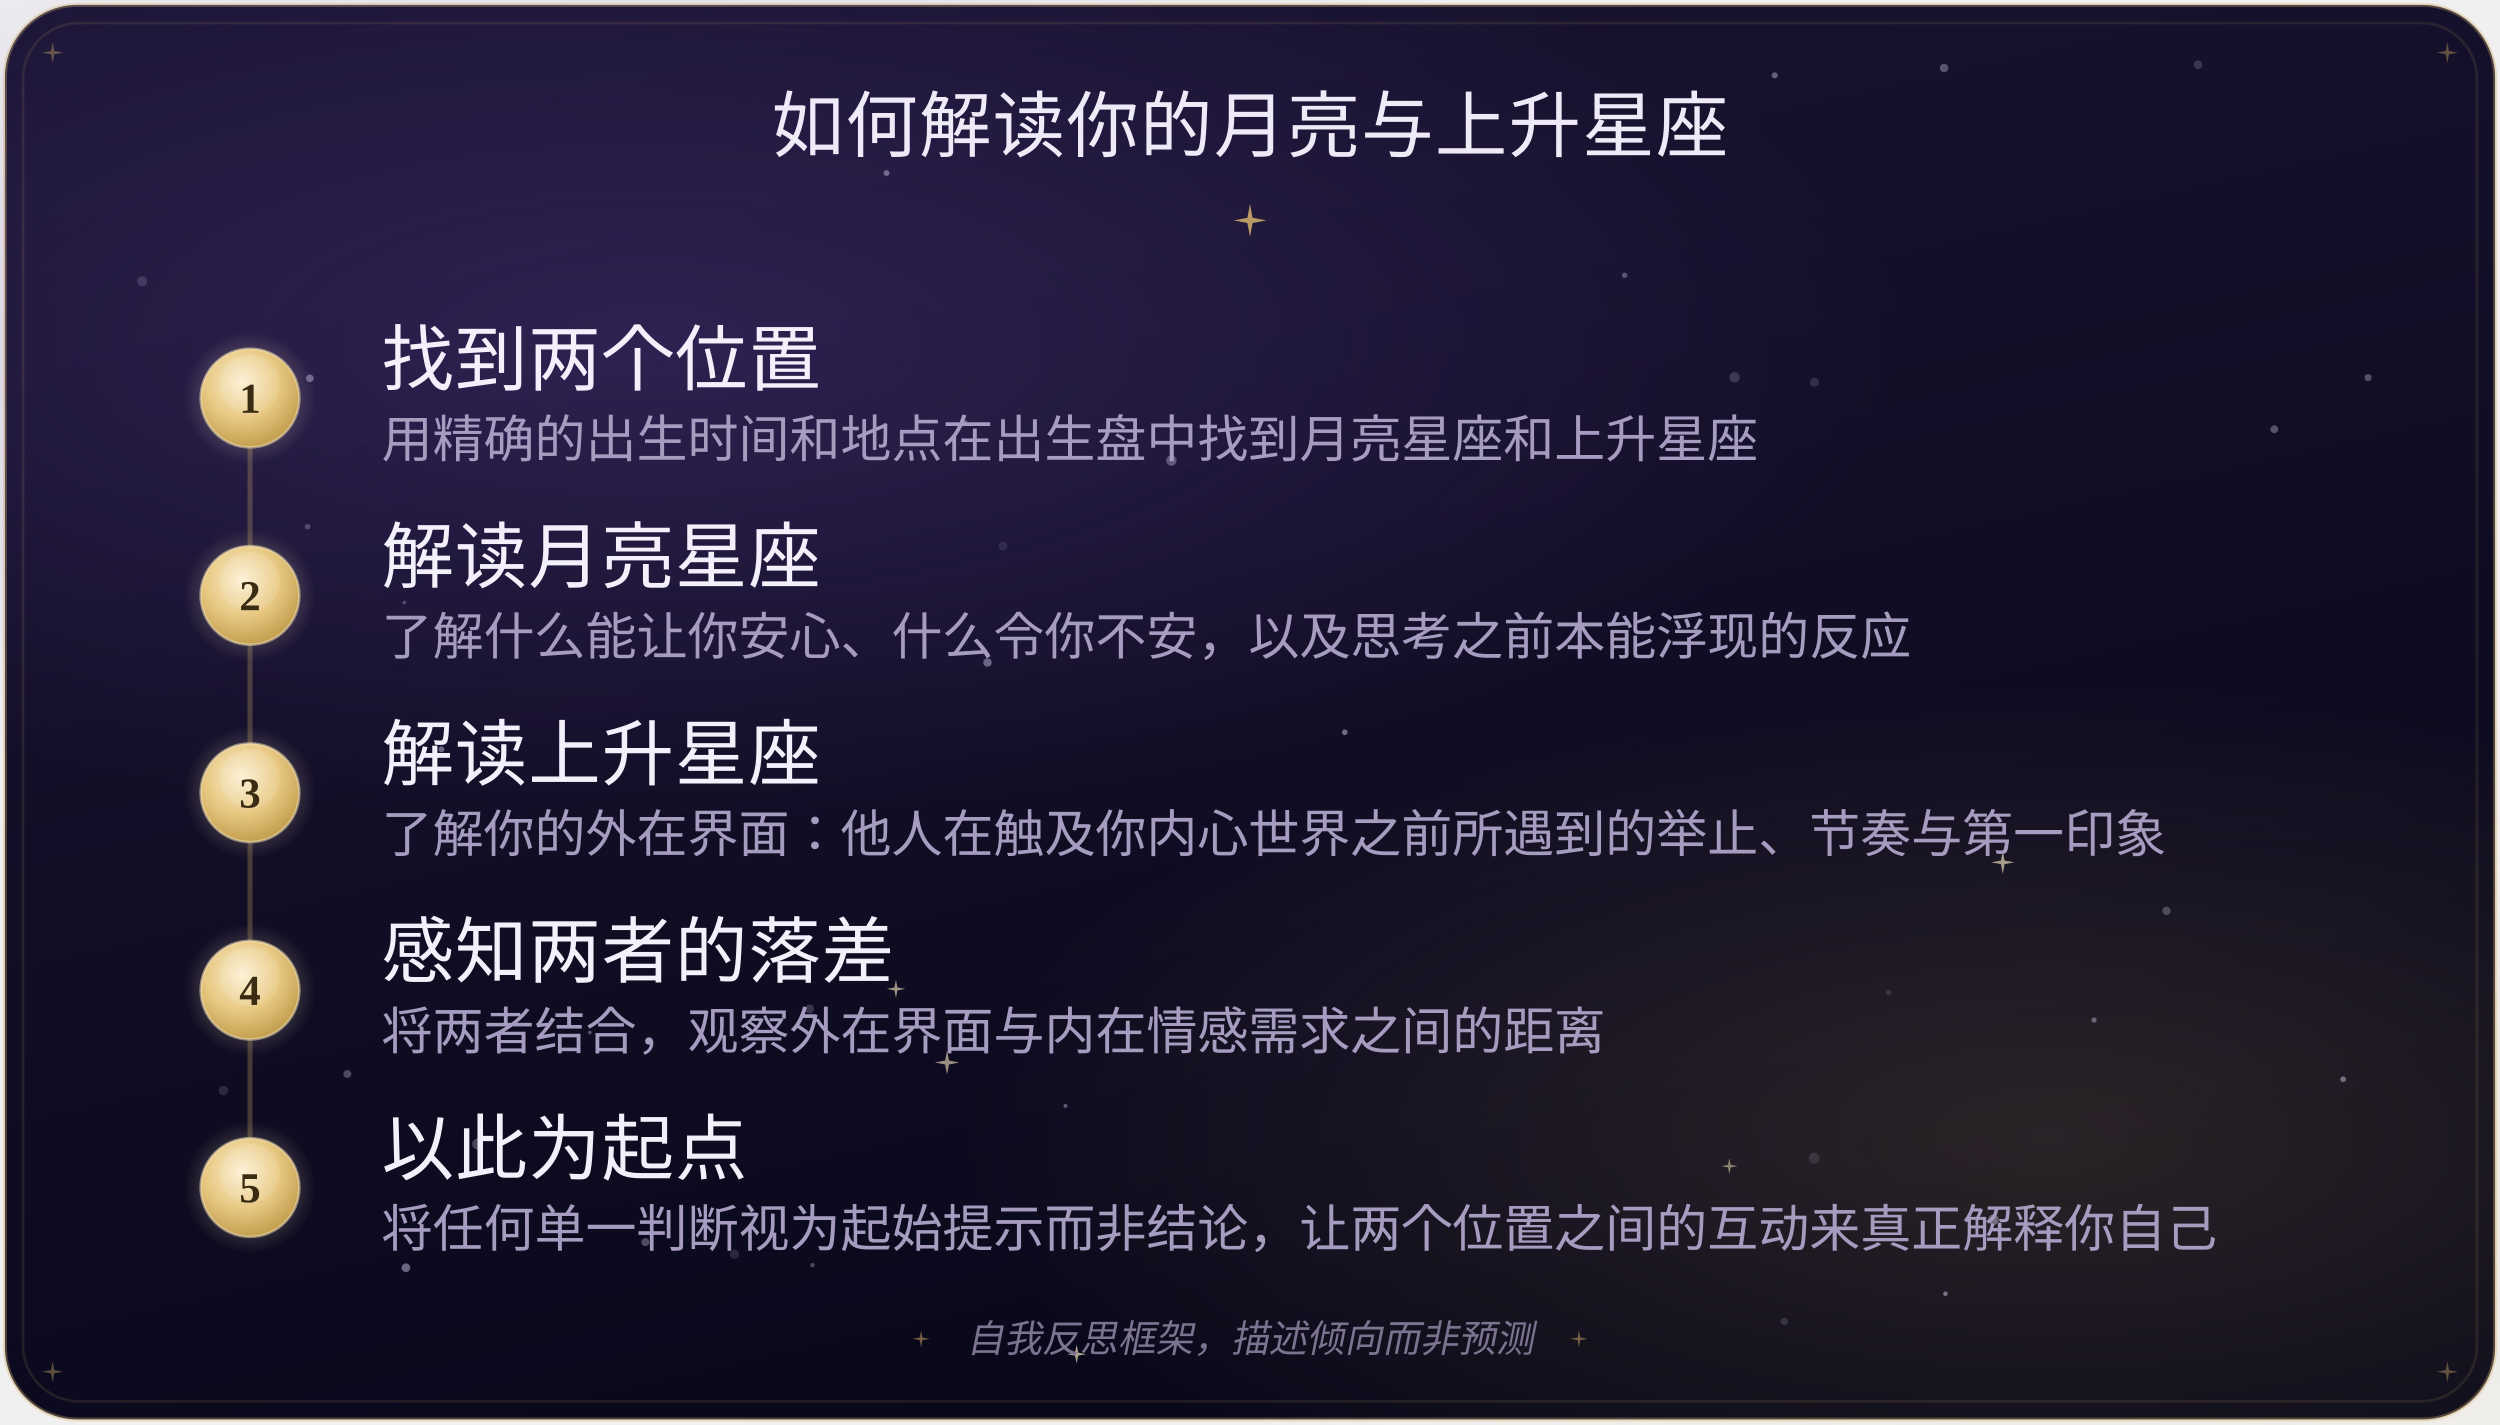
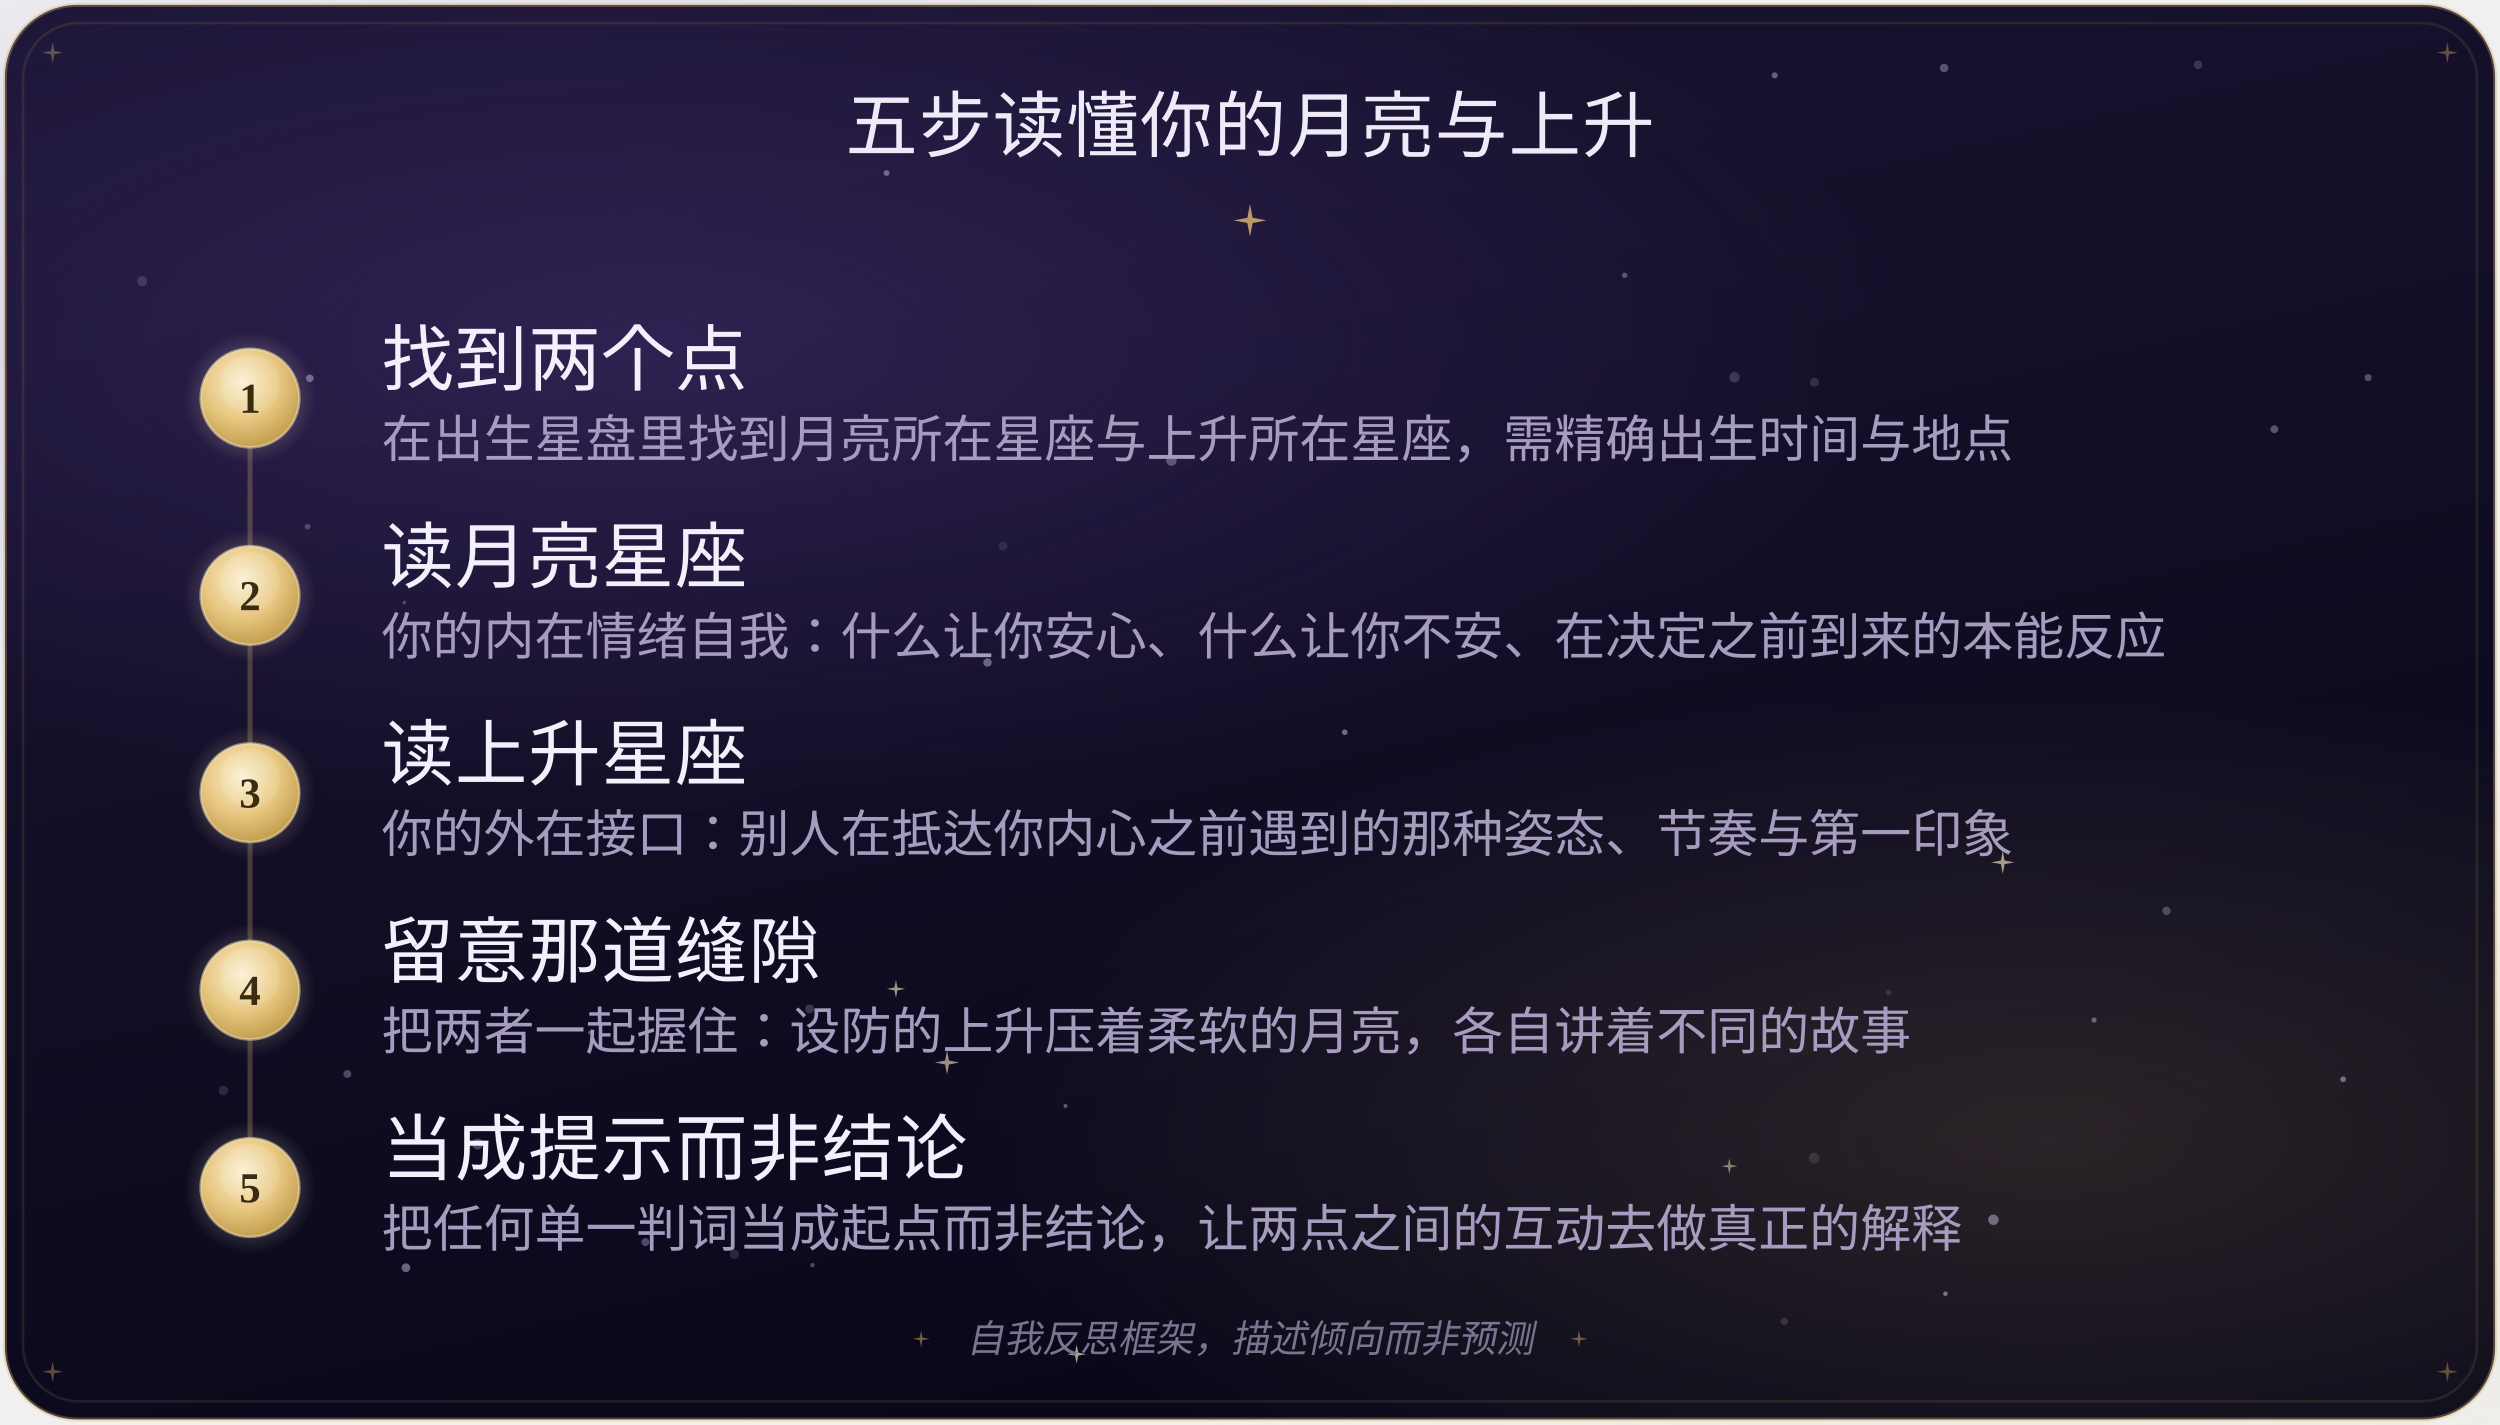
- <svg xmlns="http://www.w3.org/2000/svg" viewBox="0 0 760 433" role="img" aria-label="如何解读你的月亮与上升星座">
+ <svg xmlns="http://www.w3.org/2000/svg" viewBox="0 0 760 433" role="img" aria-label="五步读懂你的月亮与上升">
  <defs>
    <linearGradient id="moonrisingsign0zh-panel" x1="0" y1="0" x2="0.4" y2="1">
      <stop offset="0" stop-color="#1a1433" />
      <stop offset="0.55" stop-color="#120e26" />
      <stop offset="1" stop-color="#09081a" />
    </linearGradient>
    <radialGradient id="moonrisingsign0zh-foil" cx="0.42" cy="0.34" r="0.75">
      <stop offset="0" stop-color="#fbf0d2" />
      <stop offset="0.5" stop-color="#e8c882" />
      <stop offset="1" stop-color="#b8923f" />
    </radialGradient>
    <radialGradient id="moonrisingsign0zh-glow" cx="0.5" cy="0.5" r="0.5">
      <stop offset="0" stop-color="#f6e6bf" />
      <stop offset="1" stop-color="#f6e6bf" stop-opacity="0" />
    </radialGradient>
    <radialGradient id="moonrisingsign0zh-neb1" cx="0.5" cy="0.5" r="0.5">
      <stop offset="0" stop-color="#6f4bb0" stop-opacity="0.28" />
      <stop offset="1" stop-color="#6f4bb0" stop-opacity="0" />
    </radialGradient>
    <radialGradient id="moonrisingsign0zh-neb2" cx="0.5" cy="0.5" r="0.5">
      <stop offset="0" stop-color="#d4af6a" stop-opacity="0.16" />
      <stop offset="1" stop-color="#d4af6a" stop-opacity="0" />
    </radialGradient>
    <linearGradient id="moonrisingsign0zh-rule" x1="0" y1="0" x2="1" y2="0">
      <stop offset="0" stop-color="#d4af6a" stop-opacity="0" />
      <stop offset="0.5" stop-color="#d4af6a" stop-opacity="0.6" />
      <stop offset="1" stop-color="#d4af6a" stop-opacity="0" />
    </linearGradient>
  </defs>
  <rect x="1.5" y="1.5" width="757" height="430" rx="22" fill="url(#moonrisingsign0zh-panel)" />
  <ellipse cx="198" cy="104" rx="380" ry="147" fill="url(#moonrisingsign0zh-neb1)" />
  <ellipse cx="623" cy="346" rx="334" ry="139" fill="url(#moonrisingsign0zh-neb2)" />
  <circle cx="247.0" cy="384.6" r="0.66" fill="#cfc8ea" opacity="0.33" />
  <circle cx="574.1" cy="301.7" r="0.85" fill="#cfc8ea" opacity="0.16" />
  <circle cx="719.9" cy="114.8" r="1.09" fill="#cfc8ea" opacity="0.35" />
  <circle cx="712.3" cy="328.1" r="0.87" fill="#cfc8ea" opacity="0.48" />
  <circle cx="93.5" cy="160.1" r="0.86" fill="#cfc8ea" opacity="0.28" />
  <circle cx="67.9" cy="331.5" r="1.44" fill="#cfc8ea" opacity="0.15" />
  <circle cx="551.5" cy="352.1" r="1.64" fill="#cfc8ea" opacity="0.14" />
  <circle cx="43.2" cy="85.5" r="1.52" fill="#cfc8ea" opacity="0.18" />
  <circle cx="304.9" cy="166.0" r="1.30" fill="#cfc8ea" opacity="0.12" />
  <circle cx="591.0" cy="20.7" r="1.29" fill="#cfc8ea" opacity="0.36" />
  <circle cx="606.0" cy="370.8" r="1.59" fill="#cfc8ea" opacity="0.46" />
  <circle cx="145.2" cy="347.8" r="1.67" fill="#cfc8ea" opacity="0.30" />
  <circle cx="356.1" cy="140.0" r="1.59" fill="#cfc8ea" opacity="0.36" />
  <circle cx="300.2" cy="201.4" r="1.28" fill="#cfc8ea" opacity="0.45" />
  <circle cx="196.2" cy="377.6" r="1.21" fill="#cfc8ea" opacity="0.34" />
  <circle cx="527.3" cy="114.7" r="1.60" fill="#cfc8ea" opacity="0.21" />
  <circle cx="179.3" cy="313.9" r="0.57" fill="#cfc8ea" opacity="0.36" />
  <circle cx="691.4" cy="130.5" r="1.20" fill="#cfc8ea" opacity="0.36" />
  <circle cx="408.8" cy="222.6" r="0.86" fill="#cfc8ea" opacity="0.50" />
  <circle cx="269.5" cy="52.6" r="0.89" fill="#cfc8ea" opacity="0.45" />
  <circle cx="122.9" cy="183.2" r="0.51" fill="#cfc8ea" opacity="0.34" />
  <circle cx="293.3" cy="128.5" r="0.79" fill="#cfc8ea" opacity="0.46" />
  <circle cx="591.4" cy="393.3" r="0.69" fill="#cfc8ea" opacity="0.51" />
  <circle cx="94.2" cy="115.0" r="1.17" fill="#cfc8ea" opacity="0.44" />
  <circle cx="123.4" cy="385.4" r="1.33" fill="#cfc8ea" opacity="0.47" />
  <circle cx="542.4" cy="401.7" r="1.13" fill="#cfc8ea" opacity="0.16" />
  <circle cx="223.3" cy="381.3" r="1.39" fill="#cfc8ea" opacity="0.16" />
  <circle cx="134.2" cy="227.8" r="0.90" fill="#cfc8ea" opacity="0.47" />
  <circle cx="539.5" cy="22.9" r="0.92" fill="#cfc8ea" opacity="0.43" />
  <circle cx="668.2" cy="19.7" r="1.31" fill="#cfc8ea" opacity="0.20" />
  <circle cx="246.1" cy="306.7" r="1.35" fill="#cfc8ea" opacity="0.22" />
  <circle cx="493.9" cy="83.7" r="0.83" fill="#cfc8ea" opacity="0.36" />
  <circle cx="658.6" cy="276.9" r="1.26" fill="#cfc8ea" opacity="0.29" />
  <circle cx="551.6" cy="116.2" r="1.36" fill="#cfc8ea" opacity="0.17" />
  <circle cx="323.9" cy="336.2" r="0.61" fill="#cfc8ea" opacity="0.42" />
  <circle cx="105.6" cy="326.5" r="1.20" fill="#cfc8ea" opacity="0.33" />
  <circle cx="636.6" cy="310.1" r="0.77" fill="#cfc8ea" opacity="0.43" />
  <path d="M 525.731 352.1 L 526.1 354.1 L 528.2 354.53 L 526.1 354.9 L 525.731 357.0 L 525.3 354.9 L 523.3 354.53 L 525.3 354.1 Z" fill="#f6e6bf" opacity="0.514" />
  <path d="M 608.832 258.6 L 609.4 261.6 L 612.4 262.159 L 609.4 262.7 L 608.832 265.7 L 608.3 262.7 L 605.3 262.159 L 608.3 261.6 Z" fill="#f6e6bf" opacity="0.646" />
  <path d="M 287.907 319.3 L 288.5 322.4 L 291.6 323.01 L 288.5 323.6 L 287.907 326.7 L 287.3 323.6 L 284.2 323.01 L 287.3 322.4 Z" fill="#f6e6bf" opacity="0.6" />
  <path d="M 272.376 297.8 L 272.8 300.2 L 275.2 300.615 L 272.8 301.1 L 272.376 303.4 L 271.9 301.1 L 269.6 300.615 L 271.9 300.2 Z" fill="#f6e6bf" opacity="0.619" />
  <path d="M 327.302 408.8 L 327.8 411.2 L 330.2 411.671 L 327.8 412.1 L 327.302 414.5 L 326.8 412.1 L 324.4 411.671 L 326.8 411.2 Z" fill="#f6e6bf" opacity="0.695" />
  <rect x="1.5" y="1.5" width="757" height="430" rx="22" fill="none" stroke="#d4af6a" stroke-opacity="0.34" stroke-width="1.2" />
  <rect x="7" y="7" width="746" height="419" rx="17" fill="none" stroke="#d4af6a" stroke-opacity="0.12" stroke-width="0.8" />
  <path d="M 16 12.8 L 16.5 15.5 L 19.2 16 L 16.5 16.5 L 16 19.2 L 15.5 16.5 L 12.8 16 L 15.5 15.5 Z" fill="#d4af6a" opacity="0.4" />
  <path d="M 744 12.8 L 744.5 15.5 L 747.2 16 L 744.5 16.5 L 744 19.2 L 743.5 16.5 L 740.8 16 L 743.5 15.5 Z" fill="#d4af6a" opacity="0.4" />
  <path d="M 16 413.8 L 16.5 416.5 L 19.2 417 L 16.5 417.5 L 16 420.2 L 15.5 417.5 L 12.8 417 L 15.5 416.5 Z" fill="#d4af6a" opacity="0.4" />
  <path d="M 744 413.8 L 744.5 416.5 L 747.2 417 L 744.5 417.5 L 744 420.2 L 743.5 417.5 L 740.8 417 L 743.5 416.5 Z" fill="#d4af6a" opacity="0.4" />
-   <text x="380" y="46" text-anchor="middle" font-family="Georgia, 'Times New Roman', serif" font-size="22" letter-spacing="0.4" fill="#efeaf8">如何解读你的月亮与上升星座</text>
+   <text x="380" y="46" text-anchor="middle" font-family="Georgia, 'Times New Roman', serif" font-size="22" letter-spacing="0.4" fill="#efeaf8">五步读懂你的月亮与上升</text>
  <line x1="230" y1="67" x2="368" y2="67" stroke="url(#moonrisingsign0zh-rule)" stroke-width="1" />
  <line x1="392" y1="67" x2="530" y2="67" stroke="url(#moonrisingsign0zh-rule)" stroke-width="1" />
  <path d="M 380 62.0 L 380.8 66.2 L 385.0 67 L 380.8 67.8 L 380 72.0 L 379.2 67.8 L 375.0 67 L 379.2 66.2 Z" fill="#d4af6a" opacity="0.85" />
  <line x1="76" y1="121" x2="76" y2="361" stroke="#d4af6a" stroke-opacity="0.28" stroke-width="1.5" />
  <circle cx="76" cy="121" r="20.0" fill="url(#moonrisingsign0zh-glow)" opacity="0.5" />
  <circle cx="76" cy="121" r="15" fill="url(#moonrisingsign0zh-foil)" stroke="#f6e6bf" stroke-opacity="0.5" stroke-width="0.8" />
  <circle cx="76" cy="116.8" r="9.0" fill="#ffffff" opacity="0.10" />
  <text x="76" y="125.5" text-anchor="middle" font-family="Georgia, 'Times New Roman', serif" font-size="13" font-weight="700" fill="#3a2c12">1</text>
-   <text x="116" y="117.0" font-family="Georgia, 'Times New Roman', serif" font-size="22" letter-spacing="0.3" fill="#f3effb">找到两个位置</text>
-   <text x="116" y="139.0" font-family="Helvetica, Arial, sans-serif" font-size="15.5" fill="#a59cc0">用精确的出生时间和地点在出生盘中找到月亮星座和上升星座</text>
+   <text x="116" y="117.0" font-family="Georgia, 'Times New Roman', serif" font-size="22" letter-spacing="0.3" fill="#f3effb">找到两个点</text>
+   <text x="116" y="139.0" font-family="Helvetica, Arial, sans-serif" font-size="15.5" fill="#a59cc0">在出生星盘里找到月亮所在星座与上升所在星座，需精确出生时间与地点</text>
  <circle cx="76" cy="181" r="20.0" fill="url(#moonrisingsign0zh-glow)" opacity="0.5" />
  <circle cx="76" cy="181" r="15" fill="url(#moonrisingsign0zh-foil)" stroke="#f6e6bf" stroke-opacity="0.5" stroke-width="0.8" />
  <circle cx="76" cy="176.8" r="9.0" fill="#ffffff" opacity="0.10" />
  <text x="76" y="185.5" text-anchor="middle" font-family="Georgia, 'Times New Roman', serif" font-size="13" font-weight="700" fill="#3a2c12">2</text>
-   <text x="116" y="177.0" font-family="Georgia, 'Times New Roman', serif" font-size="22" letter-spacing="0.3" fill="#f3effb">解读月亮星座</text>
-   <text x="116" y="199.0" font-family="Helvetica, Arial, sans-serif" font-size="15.5" fill="#a59cc0">了解什么能让你安心、什么令你不安，以及思考之前本能浮现的反应</text>
+   <text x="116" y="177.0" font-family="Georgia, 'Times New Roman', serif" font-size="22" letter-spacing="0.3" fill="#f3effb">读月亮星座</text>
+   <text x="116" y="199.0" font-family="Helvetica, Arial, sans-serif" font-size="15.5" fill="#a59cc0">你的内在情绪自我：什么让你安心、什么让你不安、在决定之前到来的本能反应</text>
  <circle cx="76" cy="241" r="20.0" fill="url(#moonrisingsign0zh-glow)" opacity="0.5" />
  <circle cx="76" cy="241" r="15" fill="url(#moonrisingsign0zh-foil)" stroke="#f6e6bf" stroke-opacity="0.5" stroke-width="0.8" />
  <circle cx="76" cy="236.8" r="9.0" fill="#ffffff" opacity="0.10" />
  <text x="76" y="245.5" text-anchor="middle" font-family="Georgia, 'Times New Roman', serif" font-size="13" font-weight="700" fill="#3a2c12">3</text>
-   <text x="116" y="237.0" font-family="Georgia, 'Times New Roman', serif" font-size="22" letter-spacing="0.3" fill="#f3effb">解读上升星座</text>
-   <text x="116" y="259.0" font-family="Helvetica, Arial, sans-serif" font-size="15.5" fill="#a59cc0">了解你的外在界面：他人在触及你内心世界之前所遇到的举止、节奏与第一印象</text>
+   <text x="116" y="237.0" font-family="Georgia, 'Times New Roman', serif" font-size="22" letter-spacing="0.3" fill="#f3effb">读上升星座</text>
+   <text x="116" y="259.0" font-family="Helvetica, Arial, sans-serif" font-size="15.5" fill="#a59cc0">你的外在接口：别人在抵达你内心之前遇到的那种姿态、节奏与第一印象</text>
  <circle cx="76" cy="301" r="20.0" fill="url(#moonrisingsign0zh-glow)" opacity="0.5" />
  <circle cx="76" cy="301" r="15" fill="url(#moonrisingsign0zh-foil)" stroke="#f6e6bf" stroke-opacity="0.5" stroke-width="0.8" />
  <circle cx="76" cy="296.8" r="9.0" fill="#ffffff" opacity="0.10" />
  <text x="76" y="305.5" text-anchor="middle" font-family="Georgia, 'Times New Roman', serif" font-size="13" font-weight="700" fill="#3a2c12">4</text>
-   <text x="116" y="297.0" font-family="Georgia, 'Times New Roman', serif" font-size="22" letter-spacing="0.3" fill="#f3effb">感知两者的落差</text>
-   <text x="116" y="319.0" font-family="Helvetica, Arial, sans-serif" font-size="15.5" fill="#a59cc0">将两者结合，观察外在界面与内在情感需求之间的距离</text>
+   <text x="116" y="297.0" font-family="Georgia, 'Times New Roman', serif" font-size="22" letter-spacing="0.3" fill="#f3effb">留意那道缝隙</text>
+   <text x="116" y="319.0" font-family="Helvetica, Arial, sans-serif" font-size="15.5" fill="#a59cc0">把两者一起握住：设防的上升压着柔软的月亮，各自讲着不同的故事</text>
  <circle cx="76" cy="361" r="20.0" fill="url(#moonrisingsign0zh-glow)" opacity="0.5" />
  <circle cx="76" cy="361" r="15" fill="url(#moonrisingsign0zh-foil)" stroke="#f6e6bf" stroke-opacity="0.5" stroke-width="0.8" />
  <circle cx="76" cy="356.8" r="9.0" fill="#ffffff" opacity="0.10" />
  <text x="76" y="365.5" text-anchor="middle" font-family="Georgia, 'Times New Roman', serif" font-size="13" font-weight="700" fill="#3a2c12">5</text>
-   <text x="116" y="357.0" font-family="Georgia, 'Times New Roman', serif" font-size="22" letter-spacing="0.3" fill="#f3effb">以此为起点</text>
-   <text x="116" y="379.0" font-family="Helvetica, Arial, sans-serif" font-size="15.5" fill="#a59cc0">将任何单一判断视为起始提示而非结论，让两个位置之间的互动来真正解释你自己</text>
+   <text x="116" y="357.0" font-family="Georgia, 'Times New Roman', serif" font-size="22" letter-spacing="0.3" fill="#f3effb">当成提示而非结论</text>
+   <text x="116" y="379.0" font-family="Helvetica, Arial, sans-serif" font-size="15.5" fill="#a59cc0">把任何单一判词当成起点而非结论，让两点之间的互动去做真正的解释</text>
  <path d="M 280.025 404.4 L 280.4 406.6 L 282.6 407 L 280.4 407.4 L 280.025 409.6 L 279.6 407.4 L 277.4 407 L 279.6 406.6 Z" fill="#d4af6a" opacity="0.5" />
  <text x="380" y="411" text-anchor="middle" font-family="Georgia, 'Times New Roman', serif" font-style="italic" font-size="11.5" fill="#7b738f">自我反思框架，描述倾向而非预测</text>
  <path d="M 479.975 404.4 L 480.4 406.6 L 482.6 407 L 480.4 407.4 L 479.975 409.6 L 479.6 407.4 L 477.4 407 L 479.6 406.6 Z" fill="#d4af6a" opacity="0.5" />
</svg>
